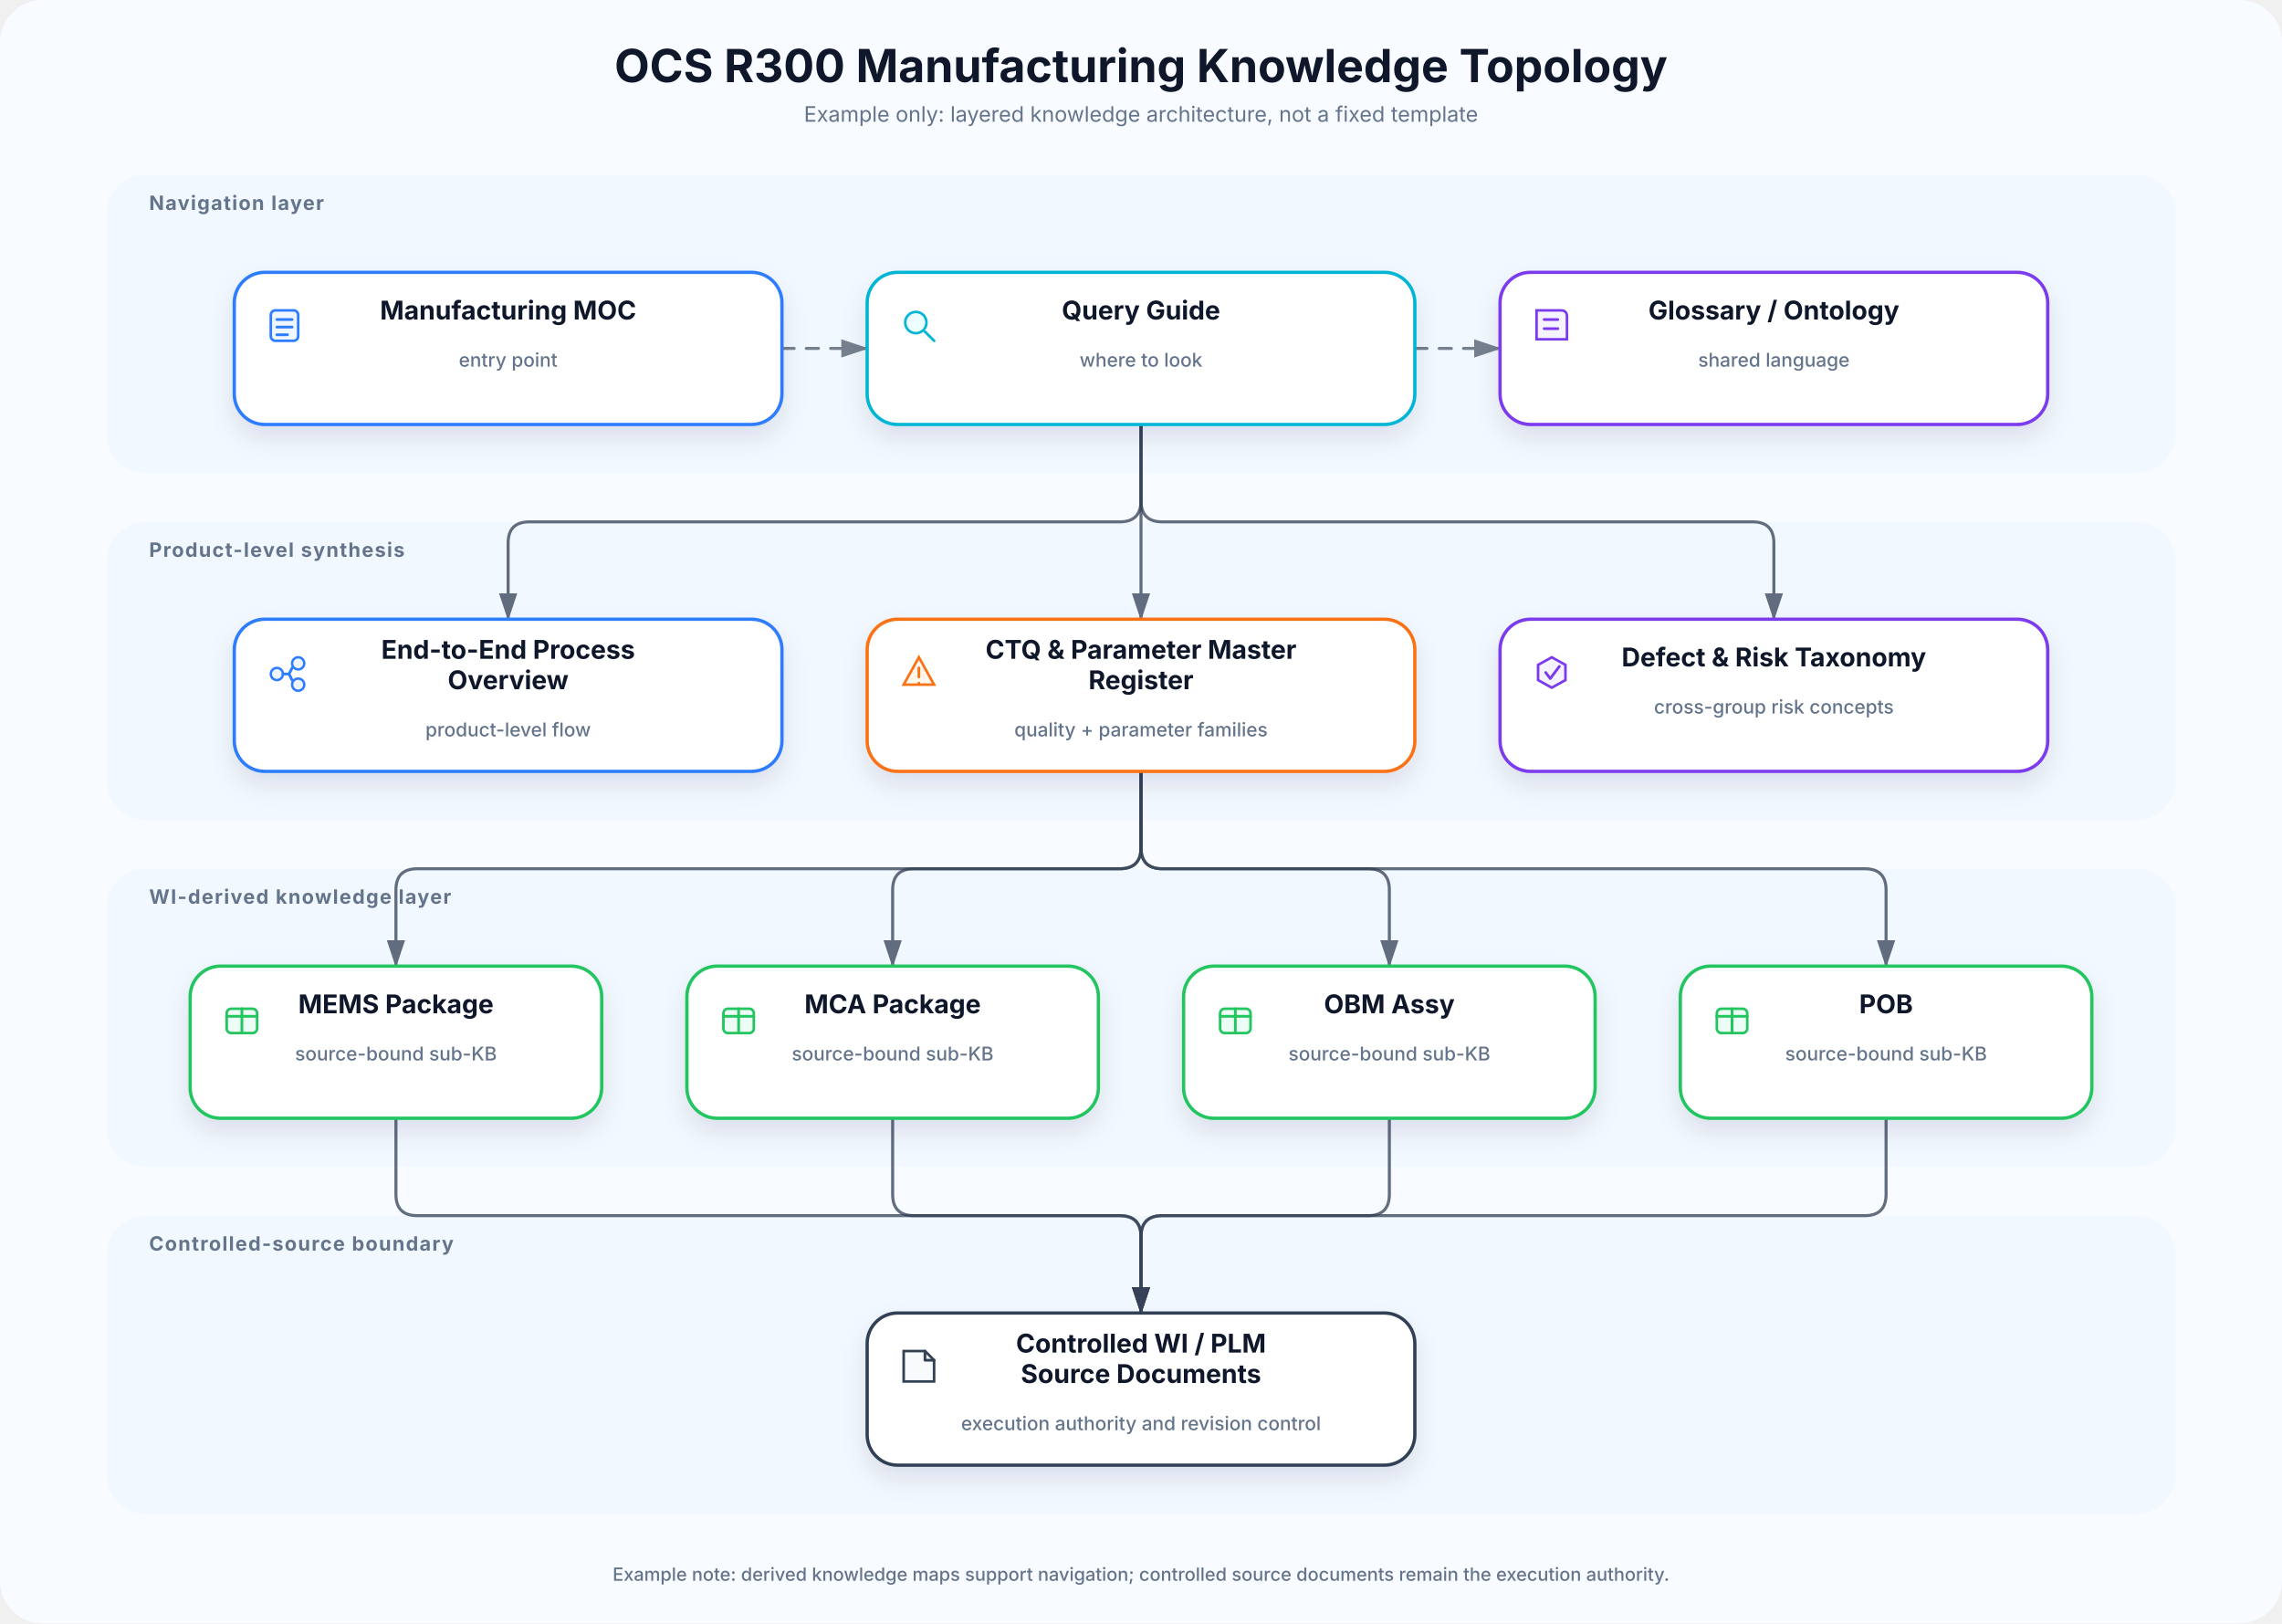
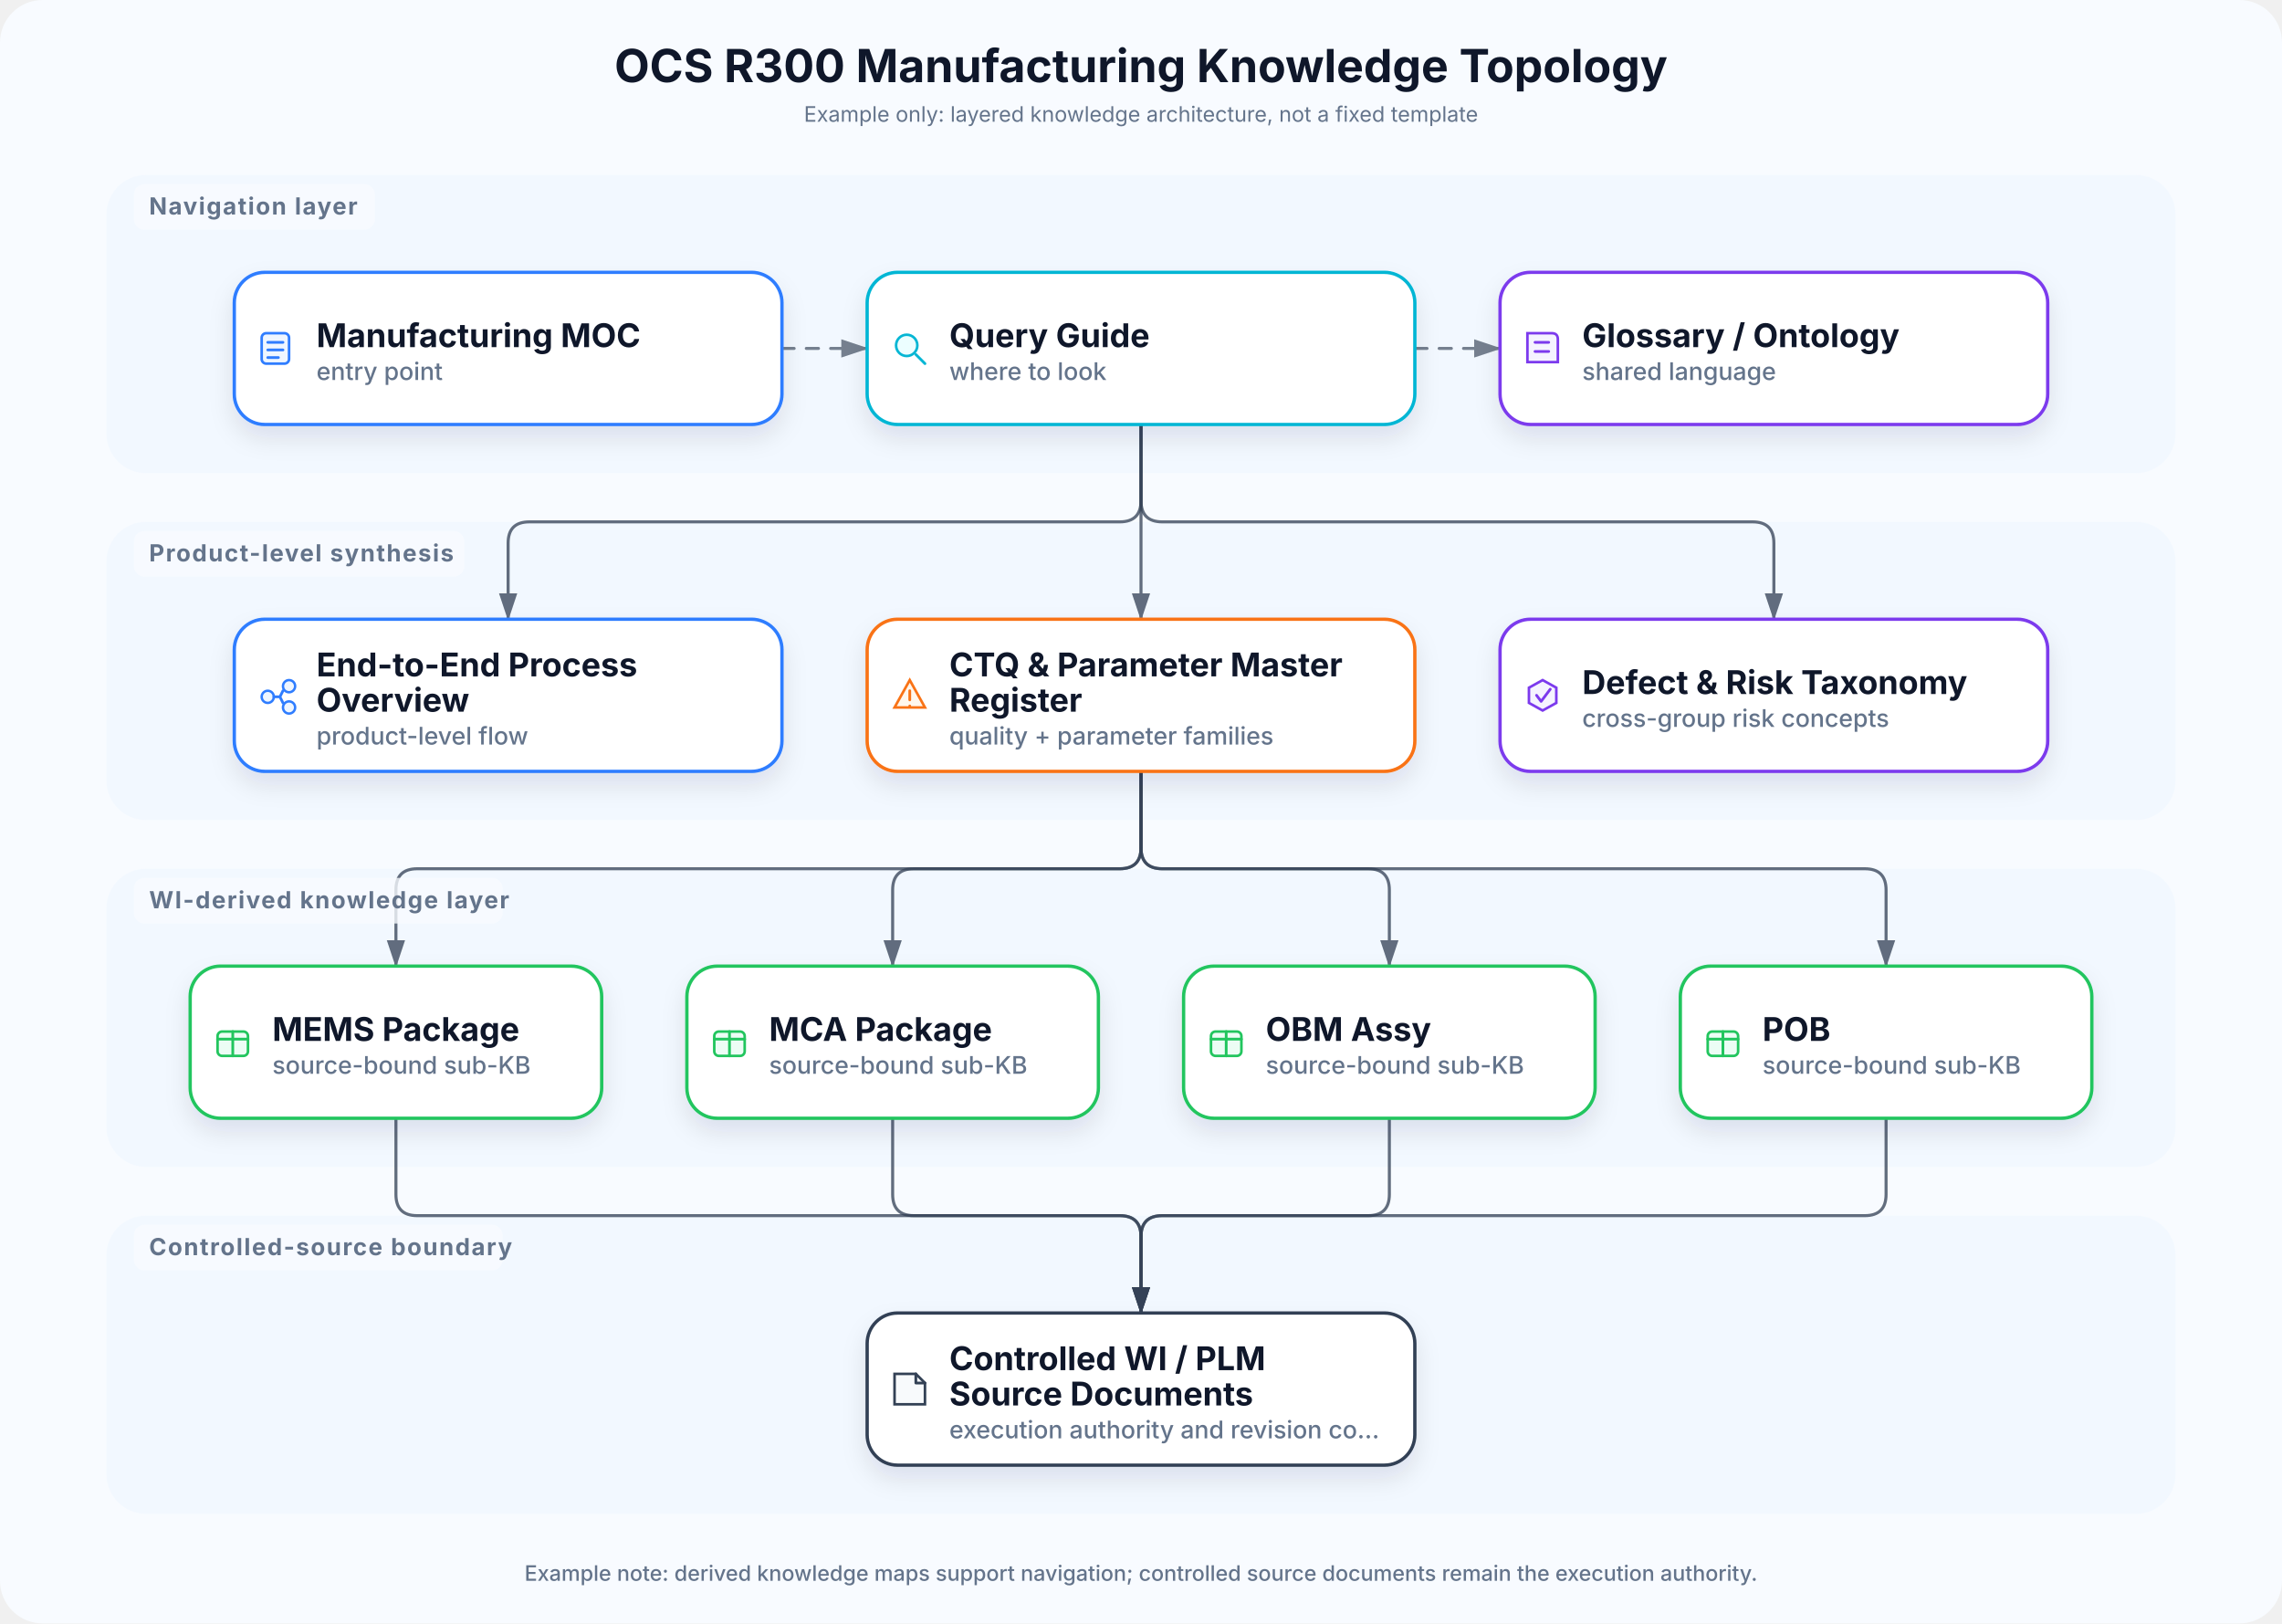
- <svg xmlns="http://www.w3.org/2000/svg" width="1500" height="1067" viewBox="0 0 1500 1067" role="img" aria-label="OCS R300 Manufacturing Knowledge Topology" data-style="modern-tech">
+ <svg xmlns="http://www.w3.org/2000/svg" width="1500" height="1067" viewBox="0 0 1500 1067" role="img" aria-label="OCS R300 Manufacturing Knowledge Topology" data-style="modern-tech" data-diagram-type="layered_knowledge_topology">
  <defs>
    <filter id="shadow" x="-20%" y="-30%" width="140%" height="170%">
      <feDropShadow dx="0" dy="8" stdDeviation="8" flood-color="#0F172A" flood-opacity="0.1" />
    </filter>
    <marker id="arrow" markerWidth="10" markerHeight="10" refX="8.5" refY="3" orient="auto" markerUnits="strokeWidth">
-       <path d="M0,0 L0,6 L9,3 z" fill="#334155" />
+       <path d="M0,0 L0,6 L9,3 z" fill="context-stroke" />
    </marker>
    <marker id="arrow-fanout" markerWidth="10" markerHeight="10" refX="8.5" refY="3" orient="auto" markerUnits="strokeWidth">
-       <path d="M0,0 L0,6 L9,3 z" fill="#2563EB" />
+       <path d="M0,0 L0,6 L9,3 z" fill="context-stroke" />
    </marker>
    <marker id="arrow-fanin" markerWidth="10" markerHeight="10" refX="8.5" refY="3" orient="auto" markerUnits="strokeWidth">
-       <path d="M0,0 L0,6 L9,3 z" fill="#16A34A" />
+       <path d="M0,0 L0,6 L9,3 z" fill="context-stroke" />
    </marker>
    <style>
-     .title{font:700 30px Inter,Segoe UI,Aptos,Arial,sans-serif;fill:#0F172A;letter-spacing:0;text-transform:none}
-     .subtitle{font:400 14px Inter,Segoe UI,Aptos,Arial,sans-serif;fill:#64748B}
-     .group-label{font:700 13px Inter,Segoe UI,Aptos,Arial,sans-serif;fill:#64748B;letter-spacing:.06em;text-transform:uppercase}
-     .card-title{font:700 17px Inter,Segoe UI,Aptos,Arial,sans-serif;fill:#0F172A}
-     .card-sub{font:500 12.5px Inter,Segoe UI,Aptos,Arial,sans-serif;fill:#64748B}
-     .edge{fill:none;stroke:#334155;stroke-width:2;stroke-linecap:round;stroke-linejoin:round;opacity:0.76}
-     .fanout{stroke:#2563EB;opacity:0.74}
-     .fanin{stroke:#16A34A;opacity:0.74}
-     .route-shared{marker-end:none}
-     .edge-dashed{stroke-dasharray:8 8;opacity:0.66}
-     .note{font:500 12px Inter,Segoe UI,Aptos,Arial,sans-serif;fill:#64748B}
-     .mono{font-family:Inter,Segoe UI,Aptos,Arial,sans-serif}
-     .icon-line{fill:none;stroke-width:1.8;stroke-linecap:round;stroke-linejoin:round}
+     [data-style="modern-tech"] .title{font:700 30px Inter,Segoe UI,Aptos,Arial,sans-serif;fill:#0F172A;letter-spacing:0;text-transform:none}
+     [data-style="modern-tech"] .subtitle{font:400 14px Inter,Segoe UI,Aptos,Arial,sans-serif;fill:#64748B}
+     [data-style="modern-tech"] .group-label{font:700 15.5px Inter,Segoe UI,Aptos,Arial,sans-serif;fill:#64748B;letter-spacing:.06em;text-transform:uppercase}
+     [data-style="modern-tech"] .card-title{font:700 18px Inter,Segoe UI,Aptos,Arial,sans-serif;fill:#0F172A}
+     [data-style="modern-tech"] .card-sub{font:500 13.5px Inter,Segoe UI,Aptos,Arial,sans-serif;fill:#64748B}
+     [data-style="modern-tech"] .edge{fill:none;stroke:#334155;stroke-width:2;stroke-linecap:round;stroke-linejoin:round;opacity:0.76}
+     [data-style="modern-tech"] .fanout{stroke:#2563EB;opacity:0.74}
+     [data-style="modern-tech"] .fanin{stroke:#16A34A;opacity:0.74}
+     [data-style="modern-tech"] .route-shared{marker-end:none}
+     [data-style="modern-tech"] .edge-dashed{stroke-dasharray:8 8;opacity:0.66}
+     [data-style="modern-tech"] .note{font:500 14px Inter,Segoe UI,Aptos,Arial,sans-serif;fill:#64748B}
+     [data-style="modern-tech"] .mono{font-family:Inter,Segoe UI,Aptos,Arial,sans-serif}
+     [data-style="modern-tech"] .table-header{font:700 15.5px Inter,Segoe UI,Aptos,Arial,sans-serif;fill:#0F172A;letter-spacing:.06em;text-transform:uppercase}
+     [data-style="modern-tech"] .table-cell{font:500 17px Inter,Segoe UI,Aptos,Arial,sans-serif;fill:#0F172A}
+     [data-style="modern-tech"] .table-cell-secondary{font:500 17px Inter,Segoe UI,Aptos,Arial,sans-serif;fill:#64748B}
+     [data-style="modern-tech"] .tree-level-label{font:700 15.5px Inter,Segoe UI,Aptos,Arial,sans-serif;fill:#64748B;letter-spacing:.06em;text-transform:uppercase}
+     [data-style="modern-tech"] .hub-label{font:700 15.5px Inter,Segoe UI,Aptos,Arial,sans-serif;fill:#64748B;letter-spacing:.06em;text-transform:uppercase}
+     [data-style="modern-tech"] .icon-line{fill:none;stroke-width:1.8;stroke-linecap:round;stroke-linejoin:round}
  </style>
  </defs>
  <rect x="0" y="0" width="1500" height="1067" rx="28" fill="#F8FBFF" />
  <text x="750.0" y="54" text-anchor="middle" class="title">OCS R300 Manufacturing Knowledge Topology</text>
  <text x="750.0" y="80" text-anchor="middle" class="subtitle">Example only: layered knowledge architecture, not a fixed template</text>
-   <rect x="70" y="115" width="1360" height="196" rx="26" fill="#EEF6FF" fill-opacity="0.58" />
-   <text x="98" y="138" class="group-label">Navigation layer</text>
-   <rect x="70" y="343" width="1360" height="196" rx="26" fill="#EEF6FF" fill-opacity="0.58" />
-   <text x="98" y="366" class="group-label">Product-level synthesis</text>
-   <rect x="70" y="571" width="1360" height="196" rx="26" fill="#EEF6FF" fill-opacity="0.58" />
-   <text x="98" y="594" class="group-label">WI-derived knowledge layer</text>
-   <rect x="70" y="799" width="1360" height="196" rx="26" fill="#EEF6FF" fill-opacity="0.58" />
-   <text x="98" y="822" class="group-label">Controlled-source boundary</text>
+   <rect x="70" y="115" width="1360" height="196" class="group-panel" rx="26" fill="#EEF6FF" fill-opacity="0.58" />
+   <rect x="70" y="343" width="1360" height="196" class="group-panel" rx="26" fill="#EEF6FF" fill-opacity="0.58" />
+   <rect x="70" y="571" width="1360" height="196" class="group-panel" rx="26" fill="#EEF6FF" fill-opacity="0.58" />
+   <rect x="70" y="799" width="1360" height="196" class="group-panel" rx="26" fill="#EEF6FF" fill-opacity="0.58" />
  <path d="M 514.0 229.0 L 570.0 229.0" class="edge edge-dashed" marker-end="url(#arrow)" />
  <path d="M 930.0 229.0 L 986.0 229.0" class="edge edge-dashed" marker-end="url(#arrow)" />
  <path d="M 750.0 279 L 750.0 329.0 Q 750.0 343.0 736.0 343.0 L 348.0 343.0 Q 334.0 343.0 334.0 357.0 L 334.0 407" class="edge" marker-end="url(#arrow)" />
  <path d="M 750.0 279 L 750.0 407" class="edge" marker-end="url(#arrow)" />
  <path d="M 750.0 279 L 750.0 329.0 Q 750.0 343.0 764.0 343.0 L 1152.0 343.0 Q 1166.0 343.0 1166.0 357.0 L 1166.0 407" class="edge" marker-end="url(#arrow)" />
  <path d="M 750.0 507 L 750.0 557.0 Q 750.0 571.0 736.0 571.0 L 274.25 571.0 Q 260.25 571.0 260.25 585.0 L 260.25 635" class="edge" marker-end="url(#arrow)" />
  <path d="M 750.0 507 L 750.0 557.0 Q 750.0 571.0 736.0 571.0 L 600.75 571.0 Q 586.75 571.0 586.75 585.0 L 586.75 635" class="edge" marker-end="url(#arrow)" />
  <path d="M 750.0 507 L 750.0 557.0 Q 750.0 571.0 764.0 571.0 L 899.25 571.0 Q 913.25 571.0 913.25 585.0 L 913.25 635" class="edge" marker-end="url(#arrow)" />
  <path d="M 750.0 507 L 750.0 557.0 Q 750.0 571.0 764.0 571.0 L 1225.75 571.0 Q 1239.75 571.0 1239.75 585.0 L 1239.75 635" class="edge" marker-end="url(#arrow)" />
  <path d="M 260.25 735 L 260.25 785.0 Q 260.25 799.0 274.25 799.0 L 736.0 799.0 Q 750.0 799.0 750.0 813.0 L 750.0 863" class="edge" marker-end="url(#arrow)" />
  <path d="M 586.75 735 L 586.75 785.0 Q 586.75 799.0 600.75 799.0 L 736.0 799.0 Q 750.0 799.0 750.0 813.0 L 750.0 863" class="edge" marker-end="url(#arrow)" />
  <path d="M 913.25 735 L 913.25 785.0 Q 913.25 799.0 899.25 799.0 L 764.0 799.0 Q 750.0 799.0 750.0 813.0 L 750.0 863" class="edge" marker-end="url(#arrow)" />
  <path d="M 1239.75 735 L 1239.75 785.0 Q 1239.75 799.0 1225.75 799.0 L 764.0 799.0 Q 750.0 799.0 750.0 813.0 L 750.0 863" class="edge" marker-end="url(#arrow)" />
+   <g class="group-label-wrap">
+     <rect x="88" y="121" width="158.4" height="30" rx="7" fill="#F8FBFF" fill-opacity="0.78" />
+     <text x="98" y="141" class="group-label">Navigation layer</text>
+   </g>
+   <g class="group-label-wrap">
+     <rect x="88" y="349" width="217.2" height="30" rx="7" fill="#F8FBFF" fill-opacity="0.78" />
+     <text x="98" y="369" class="group-label">Product-level synthesis</text>
+   </g>
+   <g class="group-label-wrap">
+     <rect x="88" y="577" width="242.4" height="30" rx="7" fill="#F8FBFF" fill-opacity="0.78" />
+     <text x="98" y="597" class="group-label">WI-derived knowledge layer</text>
+   </g>
+   <g class="group-label-wrap">
+     <rect x="88" y="805" width="242.4" height="30" rx="7" fill="#F8FBFF" fill-opacity="0.78" />
+     <text x="98" y="825" class="group-label">Controlled-source boundary</text>
+   </g>
  <g id="node-moc" class="card node-card">
    <rect x="154.0" y="179" width="360" height="100" rx="20" fill="#FFFFFF" stroke="#2F7DFF" stroke-width="2.2" filter="url(#shadow)" />
-     <rect x="178.0" y="204" width="18" height="20" rx="3" fill="#EFF6FF" stroke="#2F7DFF" stroke-width="1.7" />
-     <path d="M182.0,210 H192.0 M182.0,215 H192.0 M182.0,220 H189.0" class="icon-line" stroke="#2F7DFF" />
-     <text x="334.0" y="210" text-anchor="middle" class="card-title">Manufacturing MOC</text>
-     <text x="334.0" y="241" text-anchor="middle" class="card-sub">entry point</text>
+     <rect x="172.0" y="219.0" width="18" height="20" rx="3" fill="#EFF6FF" stroke="#2F7DFF" stroke-width="1.7" />
+     <path d="M176.0,225.0 H186.0 M176.0,230.0 H186.0 M176.0,235.0 H183.0" class="icon-line" stroke="#2F7DFF" />
+     <text x="208.0" y="228.155" text-anchor="start" class="card-title" style="font-size:21.5px">Manufacturing MOC</text>
+     <text x="208.0" y="249.745" text-anchor="start" class="card-sub" style="font-size:16px">entry point</text>
  </g>
  <g id="node-query" class="card node-card">
    <rect x="570.0" y="179" width="360" height="100" rx="20" fill="#FFFFFF" stroke="#06B6D4" stroke-width="2.2" filter="url(#shadow)" />
-     <circle cx="602.0" cy="212" r="7" fill="#ECFEFF" stroke="#06B6D4" stroke-width="1.7" />
-     <path d="M608.0,218 L614.0,224" class="icon-line" stroke="#06B6D4" />
-     <text x="750.0" y="210" text-anchor="middle" class="card-title">Query Guide</text>
-     <text x="750.0" y="241" text-anchor="middle" class="card-sub">where to look</text>
+     <circle cx="596.0" cy="227.0" r="7" fill="#ECFEFF" stroke="#06B6D4" stroke-width="1.7" />
+     <path d="M602.0,233.0 L608.0,239.0" class="icon-line" stroke="#06B6D4" />
+     <text x="624.0" y="228.155" text-anchor="start" class="card-title" style="font-size:21.5px">Query Guide</text>
+     <text x="624.0" y="249.745" text-anchor="start" class="card-sub" style="font-size:16px">where to look</text>
  </g>
  <g id="node-glossary" class="card node-card">
    <rect x="986.0" y="179" width="360" height="100" rx="20" fill="#FFFFFF" stroke="#7C3AED" stroke-width="2.2" filter="url(#shadow)" />
-     <path d="M1010.0,204 H1026.0 Q1030.0,204 1030.0,208 V223 H1010.0 Z" fill="#F5F3FF" stroke="#7C3AED" stroke-width="1.7" />
-     <path d="M1015.0,210 H1024.0 M1015.0,216 H1024.0" class="icon-line" stroke="#7C3AED" />
-     <text x="1166.0" y="210" text-anchor="middle" class="card-title">Glossary / Ontology</text>
-     <text x="1166.0" y="241" text-anchor="middle" class="card-sub">shared language</text>
+     <path d="M1004.0,219.0 H1020.0 Q1024.0,219.0 1024.0,223.0 V238.0 H1004.0 Z" fill="#F5F3FF" stroke="#7C3AED" stroke-width="1.7" />
+     <path d="M1009.0,225.0 H1018.0 M1009.0,231.0 H1018.0" class="icon-line" stroke="#7C3AED" />
+     <text x="1040.0" y="228.155" text-anchor="start" class="card-title" style="font-size:21.5px">Glossary / Ontology</text>
+     <text x="1040.0" y="249.745" text-anchor="start" class="card-sub" style="font-size:16px">shared language</text>
  </g>
  <g id="node-process" class="card node-card">
    <rect x="154.0" y="407" width="360" height="100" rx="20" fill="#FFFFFF" stroke="#2F7DFF" stroke-width="2.2" filter="url(#shadow)" />
-     <circle cx="182.0" cy="443" r="4" fill="#EFF6FF" stroke="#2F7DFF" stroke-width="1.6" />
-     <circle cx="196.0" cy="436" r="4" fill="#EFF6FF" stroke="#2F7DFF" stroke-width="1.6" />
-     <circle cx="196.0" cy="450" r="4" fill="#EFF6FF" stroke="#2F7DFF" stroke-width="1.6" />
-     <path d="M186.0,443 H190.0 M192.0,439 L190.0,443 L192.0,447" class="icon-line" stroke="#2F7DFF" />
-     <text x="334.0" y="433" text-anchor="middle" class="card-title">End-to-End Process</text>
-     <text x="334.0" y="453" text-anchor="middle" class="card-title">Overview</text>
-     <text x="334.0" y="484" text-anchor="middle" class="card-sub">product-level flow</text>
+     <circle cx="176.0" cy="458.0" r="4" fill="#EFF6FF" stroke="#2F7DFF" stroke-width="1.6" />
+     <circle cx="190.0" cy="451.0" r="4" fill="#EFF6FF" stroke="#2F7DFF" stroke-width="1.6" />
+     <circle cx="190.0" cy="465.0" r="4" fill="#EFF6FF" stroke="#2F7DFF" stroke-width="1.6" />
+     <path d="M180.0,458.0 H184.0 M186.0,454.0 L184.0,458.0 L186.0,462.0" class="icon-line" stroke="#2F7DFF" />
+     <text x="208.0" y="444.545" text-anchor="start" class="card-title" style="font-size:21.5px">End-to-End Process</text>
+     <text x="208.0" y="467.765" text-anchor="start" class="card-title" style="font-size:21.5px">Overview</text>
+     <text x="208.0" y="489.355" text-anchor="start" class="card-sub" style="font-size:16px">product-level flow</text>
  </g>
  <g id="node-ctq" class="card node-card">
    <rect x="570.0" y="407" width="360" height="100" rx="20" fill="#FFFFFF" stroke="#F97316" stroke-width="2.2" filter="url(#shadow)" />
-     <path d="M604.0,432 L614.0,450 H594.0 Z" fill="#FFF7ED" stroke="#F97316" stroke-width="1.7" />
-     <path d="M604.0,439 V445 M604.0,449 V449" class="icon-line" stroke="#F97316" />
-     <text x="750.0" y="433" text-anchor="middle" class="card-title">CTQ &amp; Parameter Master</text>
-     <text x="750.0" y="453" text-anchor="middle" class="card-title">Register</text>
-     <text x="750.0" y="484" text-anchor="middle" class="card-sub">quality + parameter families</text>
+     <path d="M598.0,447.0 L608.0,465.0 H588.0 Z" fill="#FFF7ED" stroke="#F97316" stroke-width="1.7" />
+     <path d="M598.0,454.0 V460.0 M598.0,464.0 V464.0" class="icon-line" stroke="#F97316" />
+     <text x="624.0" y="444.545" text-anchor="start" class="card-title" style="font-size:21.5px">CTQ &amp; Parameter Master</text>
+     <text x="624.0" y="467.765" text-anchor="start" class="card-title" style="font-size:21.5px">Register</text>
+     <text x="624.0" y="489.355" text-anchor="start" class="card-sub" style="font-size:16px">quality + parameter families</text>
  </g>
  <g id="node-risk" class="card node-card">
    <rect x="986.0" y="407" width="360" height="100" rx="20" fill="#FFFFFF" stroke="#7C3AED" stroke-width="2.2" filter="url(#shadow)" />
-     <path d="M1020.0,432 L1029.0,437 V447 L1020.0,452 L1011.0,447 V437 Z" fill="#F5F3FF" stroke="#7C3AED" stroke-width="1.7" />
-     <path d="M1016.0,442 L1019.0,446 L1025.0,438" class="icon-line" stroke="#7C3AED" />
-     <text x="1166.0" y="438" text-anchor="middle" class="card-title">Defect &amp; Risk Taxonomy</text>
-     <text x="1166.0" y="469" text-anchor="middle" class="card-sub">cross-group risk concepts</text>
+     <path d="M1014.0,447.0 L1023.0,452.0 V462.0 L1014.0,467.0 L1005.0,462.0 V452.0 Z" fill="#F5F3FF" stroke="#7C3AED" stroke-width="1.7" />
+     <path d="M1010.0,457.0 L1013.0,461.0 L1019.0,453.0" class="icon-line" stroke="#7C3AED" />
+     <text x="1040.0" y="456.155" text-anchor="start" class="card-title" style="font-size:21.5px">Defect &amp; Risk Taxonomy</text>
+     <text x="1040.0" y="477.745" text-anchor="start" class="card-sub" style="font-size:16px">cross-group risk concepts</text>
  </g>
  <g id="node-mems" class="card node-card">
    <rect x="125.0" y="635" width="270.5" height="100" rx="20" fill="#FFFFFF" stroke="#22C55E" stroke-width="2.2" filter="url(#shadow)" />
-     <rect x="149.0" y="663" width="20" height="16" rx="3" fill="#ECFDF5" stroke="#22C55E" stroke-width="1.7" />
-     <path d="M149.0,668 H169.0 M159.0,663 V679" class="icon-line" stroke="#22C55E" />
-     <text x="260.25" y="666" text-anchor="middle" class="card-title">MEMS Package</text>
-     <text x="260.25" y="697" text-anchor="middle" class="card-sub">source-bound sub-KB</text>
+     <rect x="143.0" y="678.0" width="20" height="16" rx="3" fill="#ECFDF5" stroke="#22C55E" stroke-width="1.7" />
+     <path d="M143.0,683.0 H163.0 M153.0,678.0 V694.0" class="icon-line" stroke="#22C55E" />
+     <text x="179.0" y="684.155" text-anchor="start" class="card-title" style="font-size:21.5px">MEMS Package</text>
+     <text x="179.0" y="705.745" text-anchor="start" class="card-sub" style="font-size:16px">source-bound sub-KB</text>
  </g>
  <g id="node-mca" class="card node-card">
    <rect x="451.5" y="635" width="270.5" height="100" rx="20" fill="#FFFFFF" stroke="#22C55E" stroke-width="2.2" filter="url(#shadow)" />
-     <rect x="475.5" y="663" width="20" height="16" rx="3" fill="#ECFDF5" stroke="#22C55E" stroke-width="1.7" />
-     <path d="M475.5,668 H495.5 M485.5,663 V679" class="icon-line" stroke="#22C55E" />
-     <text x="586.75" y="666" text-anchor="middle" class="card-title">MCA Package</text>
-     <text x="586.75" y="697" text-anchor="middle" class="card-sub">source-bound sub-KB</text>
+     <rect x="469.5" y="678.0" width="20" height="16" rx="3" fill="#ECFDF5" stroke="#22C55E" stroke-width="1.7" />
+     <path d="M469.5,683.0 H489.5 M479.5,678.0 V694.0" class="icon-line" stroke="#22C55E" />
+     <text x="505.5" y="684.155" text-anchor="start" class="card-title" style="font-size:21.5px">MCA Package</text>
+     <text x="505.5" y="705.745" text-anchor="start" class="card-sub" style="font-size:16px">source-bound sub-KB</text>
  </g>
  <g id="node-obm" class="card node-card">
    <rect x="778.0" y="635" width="270.5" height="100" rx="20" fill="#FFFFFF" stroke="#22C55E" stroke-width="2.2" filter="url(#shadow)" />
-     <rect x="802.0" y="663" width="20" height="16" rx="3" fill="#ECFDF5" stroke="#22C55E" stroke-width="1.7" />
-     <path d="M802.0,668 H822.0 M812.0,663 V679" class="icon-line" stroke="#22C55E" />
-     <text x="913.25" y="666" text-anchor="middle" class="card-title">OBM Assy</text>
-     <text x="913.25" y="697" text-anchor="middle" class="card-sub">source-bound sub-KB</text>
+     <rect x="796.0" y="678.0" width="20" height="16" rx="3" fill="#ECFDF5" stroke="#22C55E" stroke-width="1.7" />
+     <path d="M796.0,683.0 H816.0 M806.0,678.0 V694.0" class="icon-line" stroke="#22C55E" />
+     <text x="832.0" y="684.155" text-anchor="start" class="card-title" style="font-size:21.5px">OBM Assy</text>
+     <text x="832.0" y="705.745" text-anchor="start" class="card-sub" style="font-size:16px">source-bound sub-KB</text>
  </g>
  <g id="node-pob" class="card node-card">
    <rect x="1104.5" y="635" width="270.5" height="100" rx="20" fill="#FFFFFF" stroke="#22C55E" stroke-width="2.2" filter="url(#shadow)" />
-     <rect x="1128.5" y="663" width="20" height="16" rx="3" fill="#ECFDF5" stroke="#22C55E" stroke-width="1.7" />
-     <path d="M1128.5,668 H1148.5 M1138.5,663 V679" class="icon-line" stroke="#22C55E" />
-     <text x="1239.75" y="666" text-anchor="middle" class="card-title">POB</text>
-     <text x="1239.75" y="697" text-anchor="middle" class="card-sub">source-bound sub-KB</text>
+     <rect x="1122.5" y="678.0" width="20" height="16" rx="3" fill="#ECFDF5" stroke="#22C55E" stroke-width="1.7" />
+     <path d="M1122.5,683.0 H1142.5 M1132.5,678.0 V694.0" class="icon-line" stroke="#22C55E" />
+     <text x="1158.5" y="684.155" text-anchor="start" class="card-title" style="font-size:21.5px">POB</text>
+     <text x="1158.5" y="705.745" text-anchor="start" class="card-sub" style="font-size:16px">source-bound sub-KB</text>
  </g>
  <g id="node-controlled_sources" class="card node-card">
    <rect x="570.0" y="863" width="360" height="100" rx="20" fill="#FFFFFF" stroke="#334155" stroke-width="2.2" filter="url(#shadow)" />
-     <path d="M594.0,888 H608.0 L614.0,894 V908 H594.0 Z" fill="#F8FAFC" stroke="#334155" stroke-width="1.7" />
-     <path d="M608.0,888 V894 H614.0" class="icon-line" stroke="#334155" />
-     <text x="750.0" y="889" text-anchor="middle" class="card-title">Controlled WI / PLM</text>
-     <text x="750.0" y="909" text-anchor="middle" class="card-title">Source Documents</text>
-     <text x="750.0" y="940" text-anchor="middle" class="card-sub">execution authority and revision control</text>
+     <path d="M588.0,903.0 H602.0 L608.0,909.0 V923.0 H588.0 Z" fill="#F8FAFC" stroke="#334155" stroke-width="1.7" />
+     <path d="M602.0,903.0 V909.0 H608.0" class="icon-line" stroke="#334155" />
+     <text x="624.0" y="900.545" text-anchor="start" class="card-title" style="font-size:21.5px">Controlled WI / PLM</text>
+     <text x="624.0" y="923.765" text-anchor="start" class="card-title" style="font-size:21.5px">Source Documents</text>
+     <text x="624.0" y="945.355" text-anchor="start" class="card-sub" style="font-size:16px">execution authority and revision co...</text>
  </g>
  <text x="750.0" y="1039" text-anchor="middle" class="note">Example note: derived knowledge maps support navigation; controlled source documents remain the execution authority.</text>
</svg>
